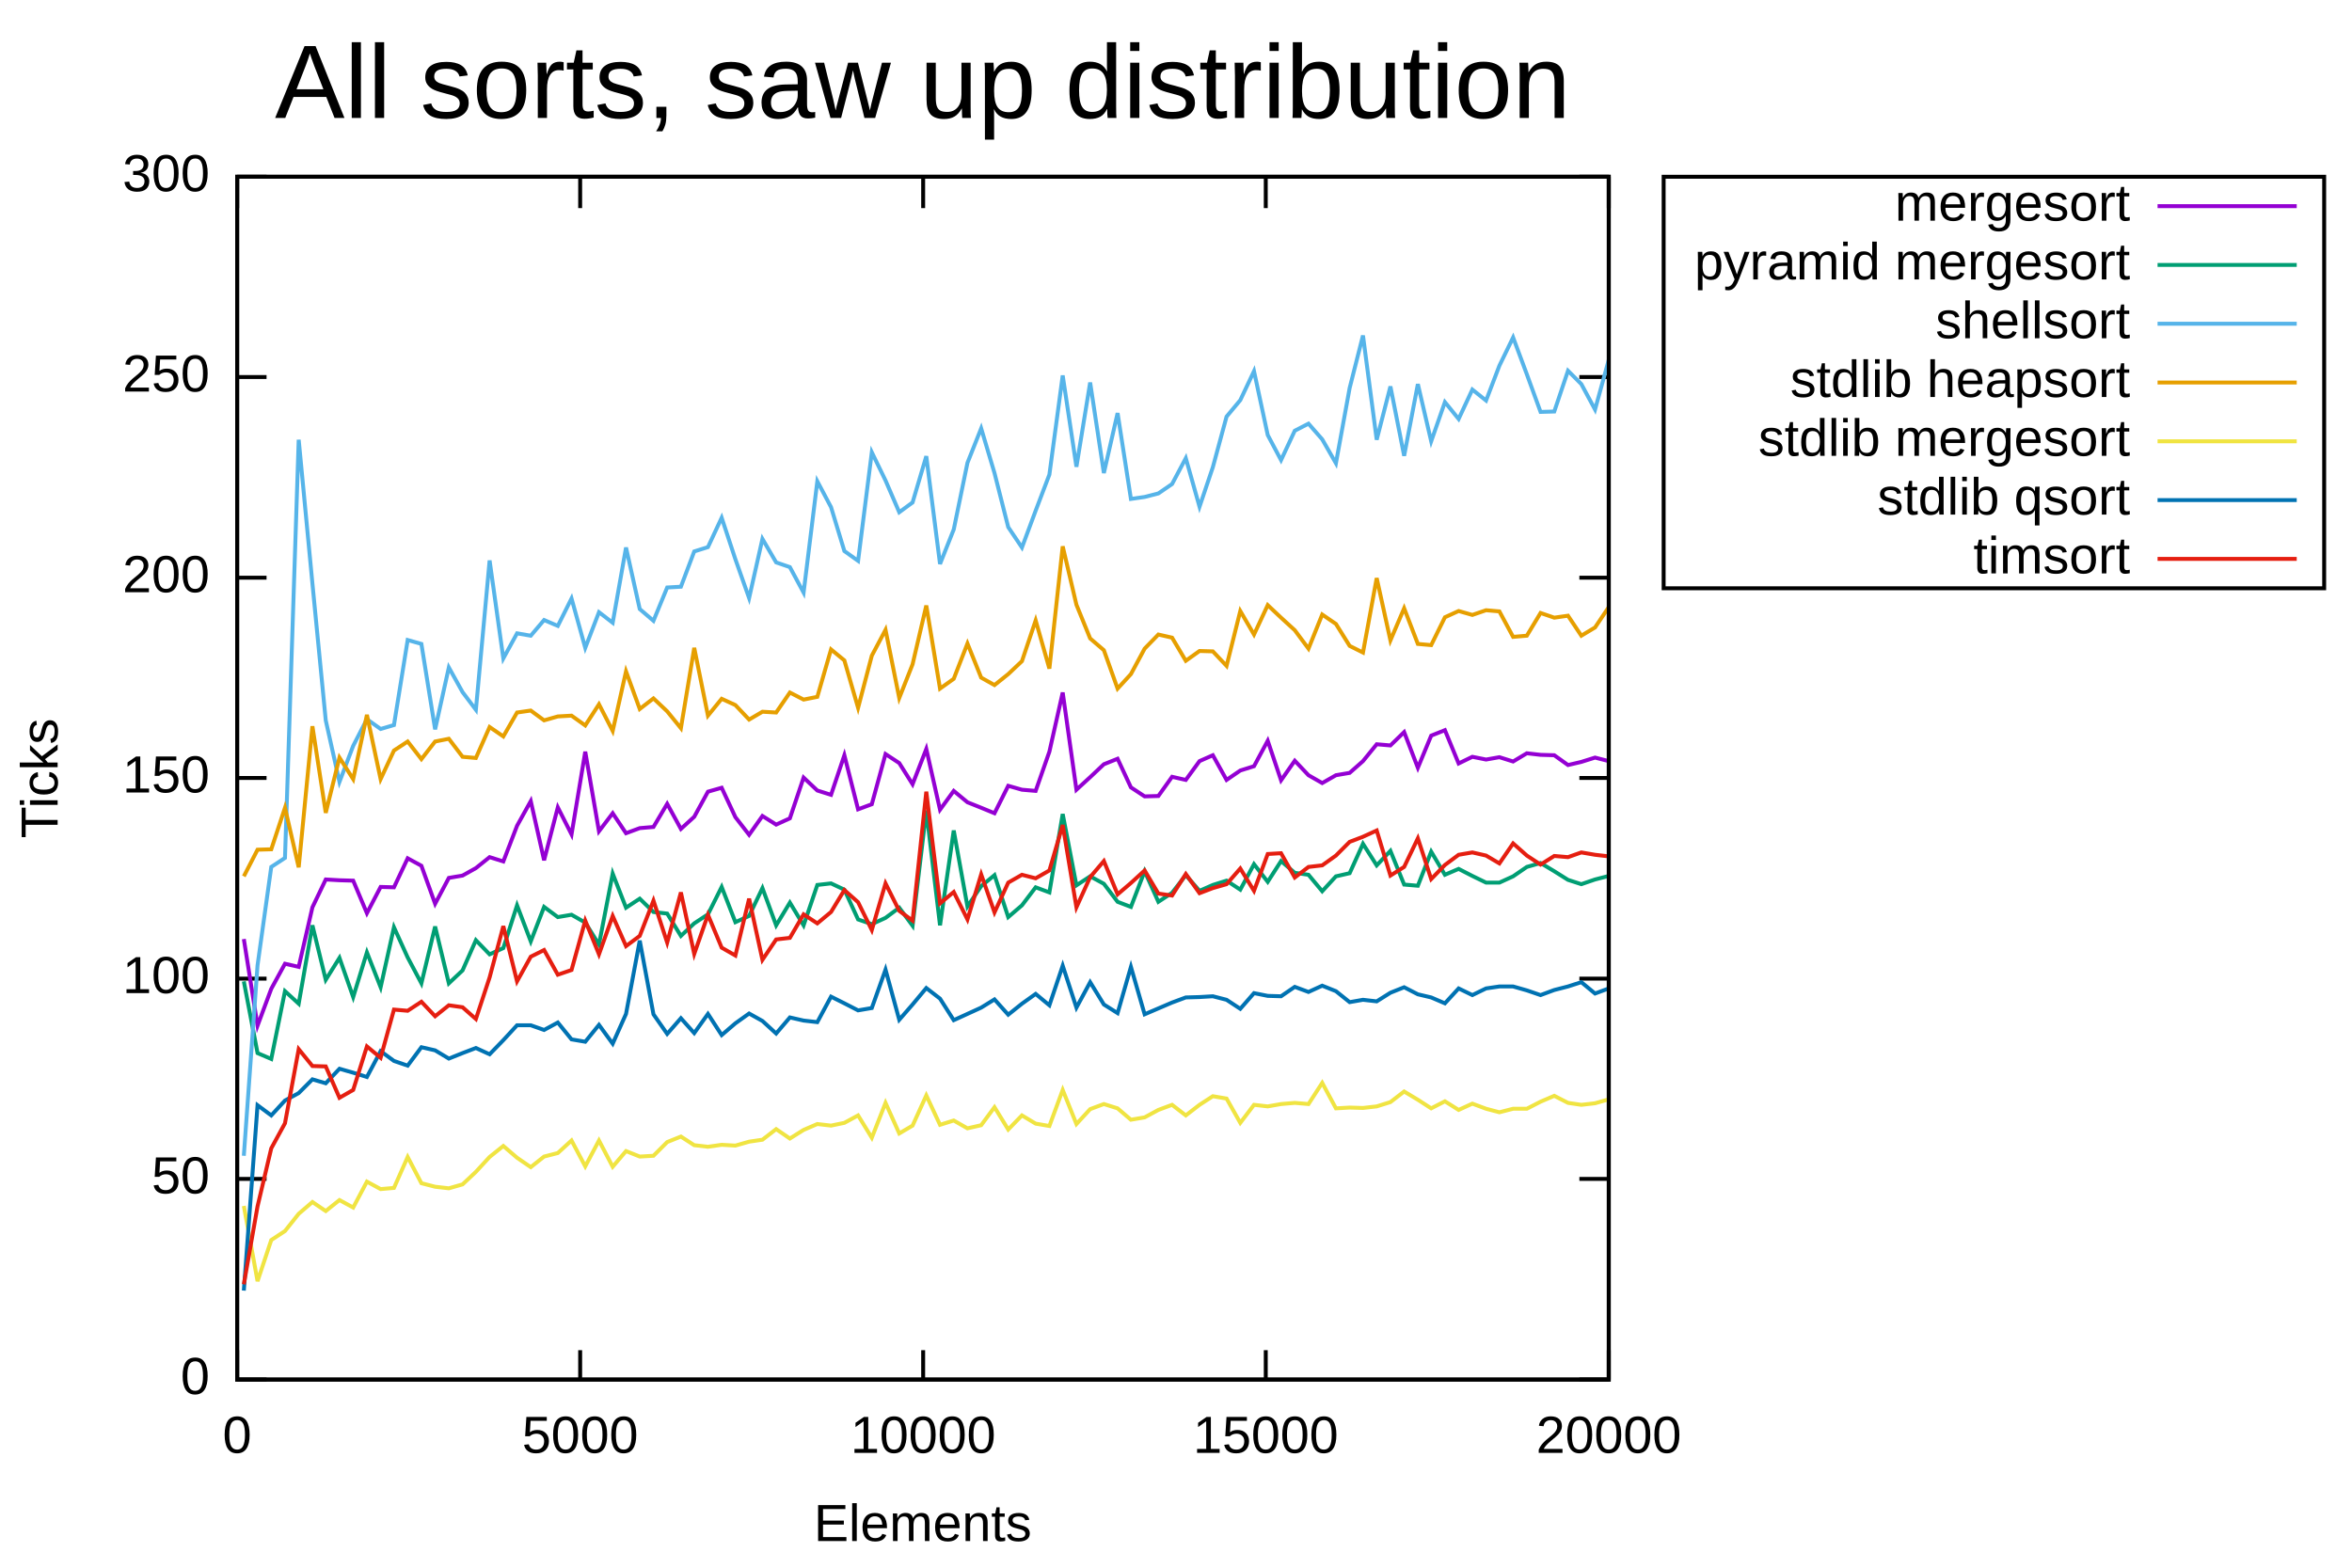
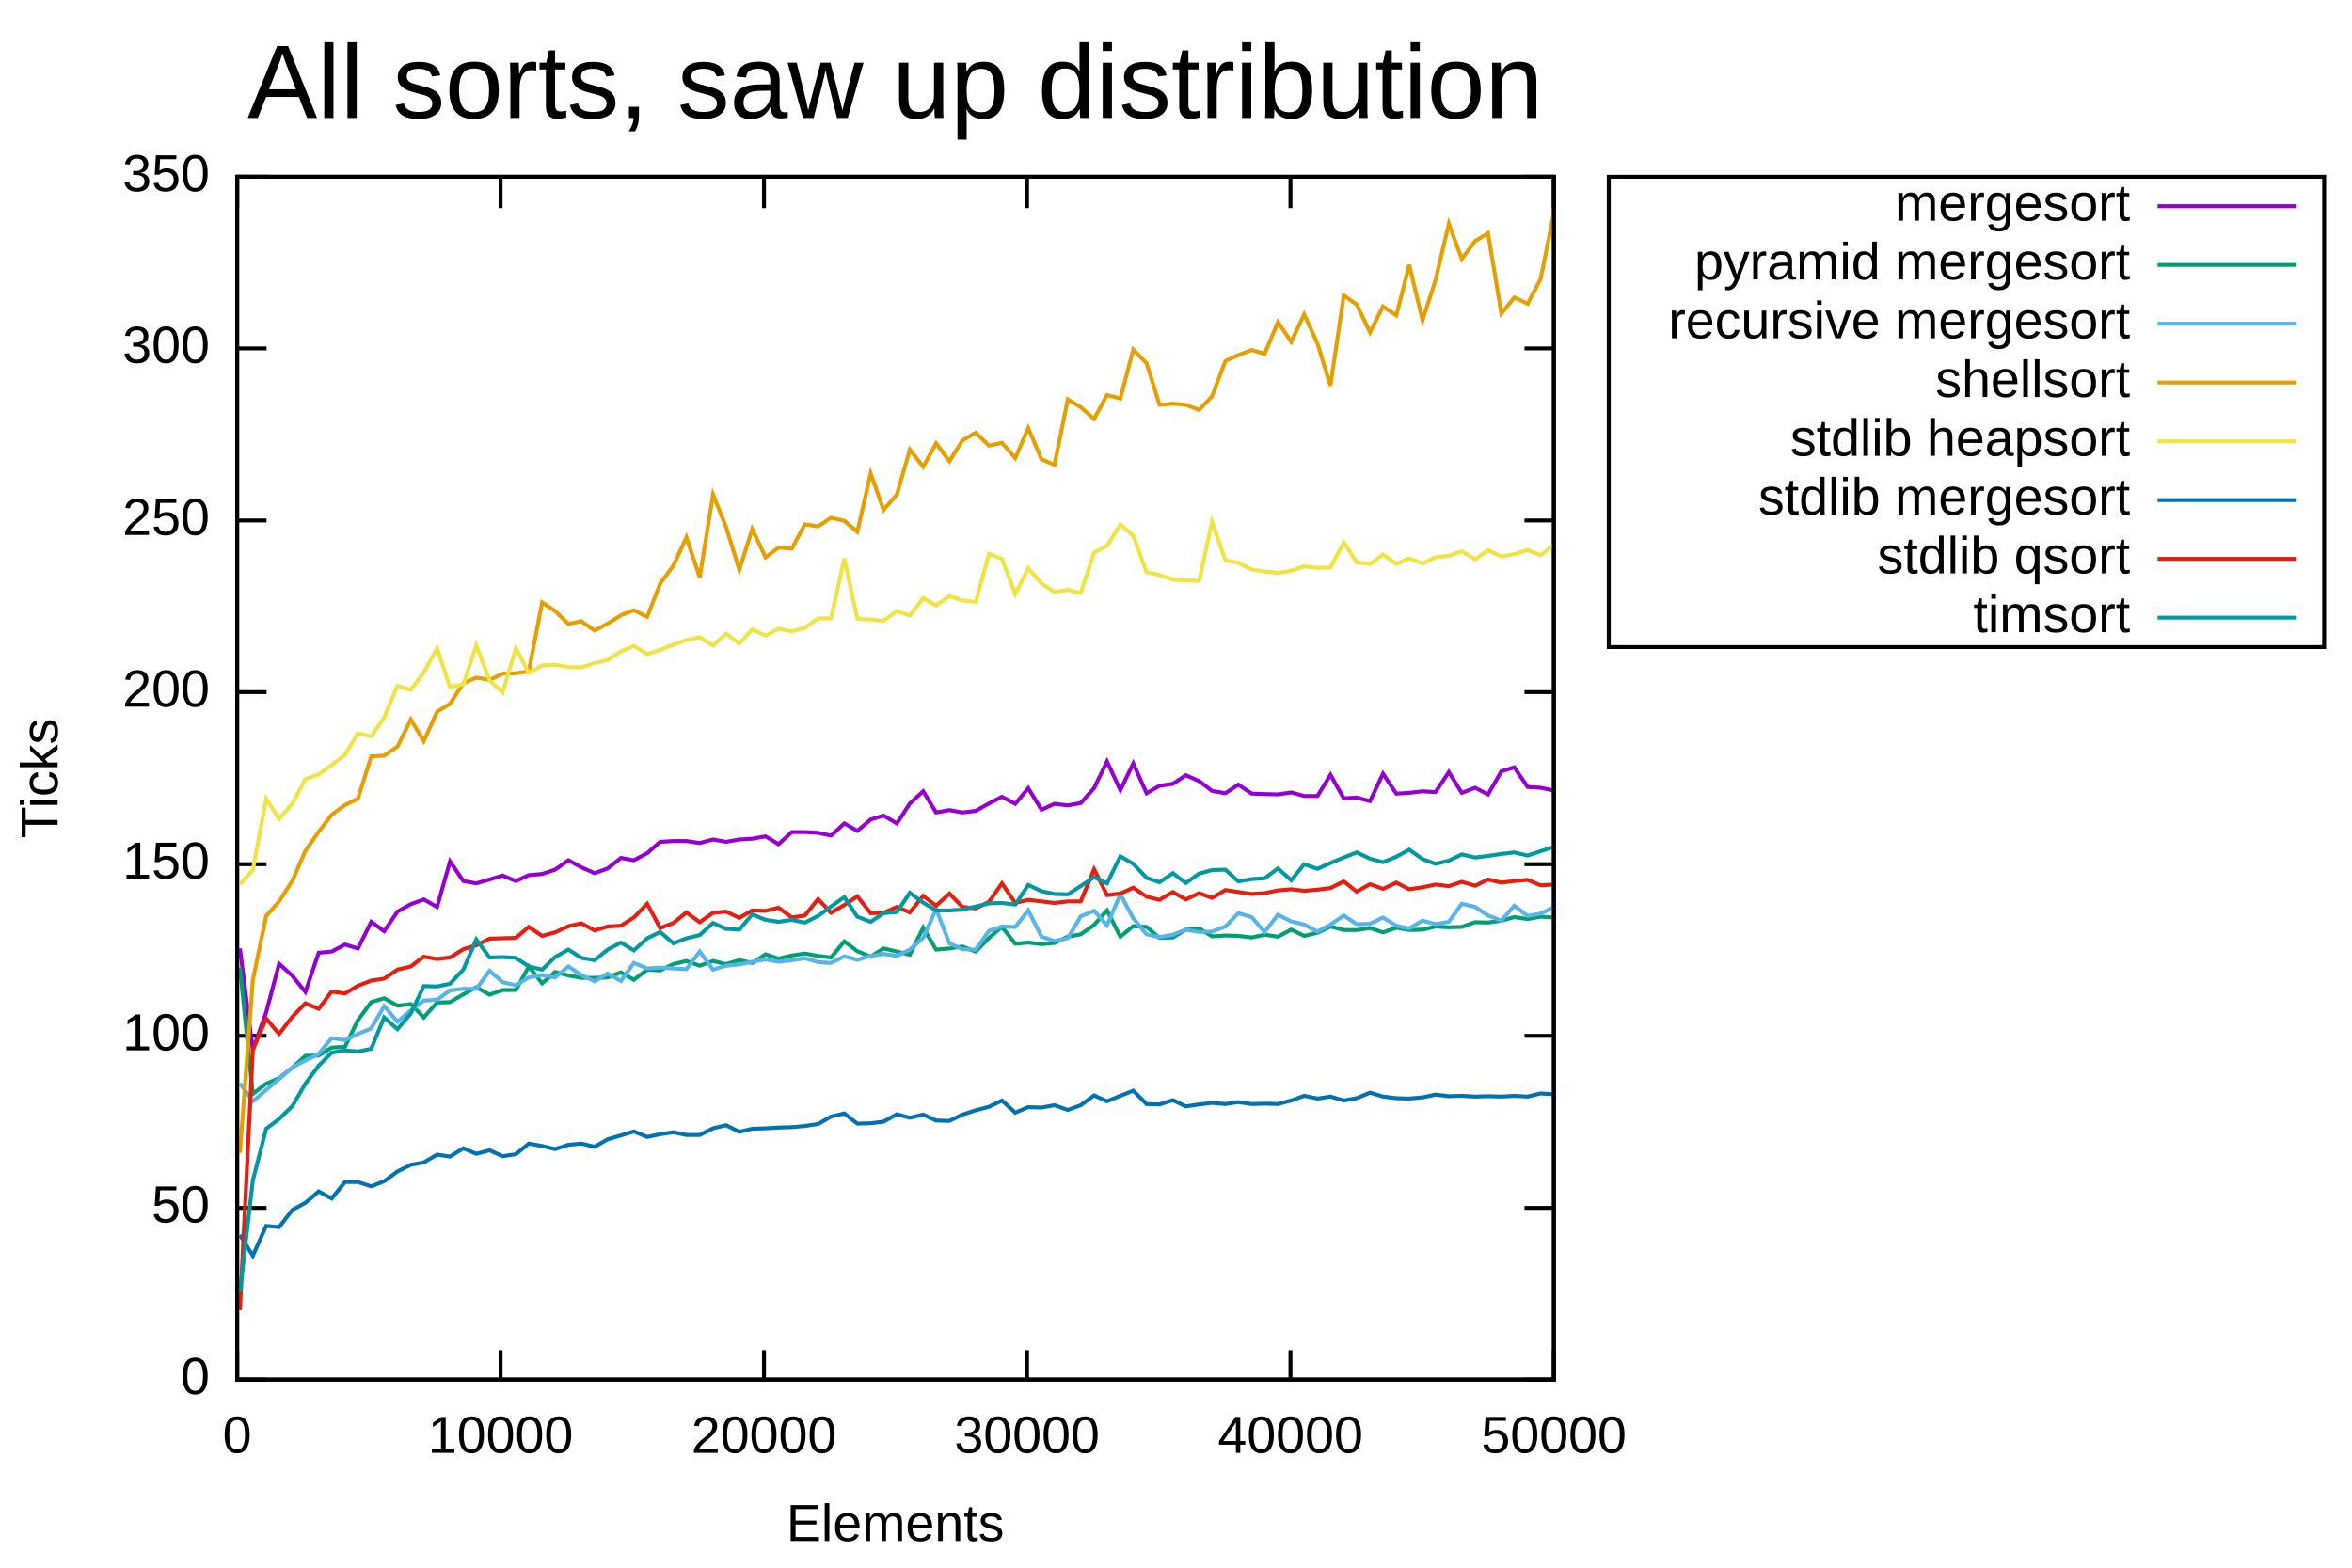
<svg xmlns="http://www.w3.org/2000/svg" xmlns:xlink="http://www.w3.org/1999/xlink" viewBox="0 0 600 400">
  <g id="gnuplot_canvas">
    <rect x="0" y="0" width="600" height="400" fill="none" />
    <defs>
      <circle id="gpDot" r="0.5" stroke-width="0.5" />
      <path id="gpPt0" stroke-width="0.267" stroke="currentColor" d="M-1,0 h2 M0,-1 v2" />
      <path id="gpPt1" stroke-width="0.267" stroke="currentColor" d="M-1,-1 L1,1 M1,-1 L-1,1" />
      <path id="gpPt2" stroke-width="0.267" stroke="currentColor" d="M-1,0 L1,0 M0,-1 L0,1 M-1,-1 L1,1 M-1,1 L1,-1" />
      <rect id="gpPt3" stroke-width="0.267" stroke="currentColor" x="-1" y="-1" width="2" height="2" />
      <rect id="gpPt4" stroke-width="0.267" stroke="currentColor" fill="currentColor" x="-1" y="-1" width="2" height="2" />
      <circle id="gpPt5" stroke-width="0.267" stroke="currentColor" cx="0" cy="0" r="1" />
      <use xlink:href="#gpPt5" id="gpPt6" fill="currentColor" stroke="none" />
      <path id="gpPt7" stroke-width="0.267" stroke="currentColor" d="M0,-1.33 L-1.33,0.67 L1.33,0.67 z" />
      <use xlink:href="#gpPt7" id="gpPt8" fill="currentColor" stroke="none" />
      <use xlink:href="#gpPt7" id="gpPt9" stroke="currentColor" transform="rotate(180)" />
      <use xlink:href="#gpPt9" id="gpPt10" fill="currentColor" stroke="none" />
      <use xlink:href="#gpPt3" id="gpPt11" stroke="currentColor" transform="rotate(45)" />
      <use xlink:href="#gpPt11" id="gpPt12" fill="currentColor" stroke="none" />
    </defs>
    <g style="fill:none; color:white; stroke:currentColor; stroke-width:1.00; stroke-linecap:butt; stroke-linejoin:miter">
</g>
    <g style="fill:none; color:black; stroke:currentColor; stroke-width:1.00; stroke-linecap:butt; stroke-linejoin:miter">
-       <path stroke="black" d="M60.5,352.0 L68.0,352.0 M410.4,352.0 L402.9,352.0  h0.01" />
+       <path stroke="black" d="M60.5,352.0 L68.0,352.0 M396.4,352.0 L388.9,352.0  h0.01" />
      <g transform="translate(53.5,355.7)" style="stroke:none; fill:black; font-family:arial; font-size:10.00pt; text-anchor:end">
        <text>
          <tspan> 0</tspan>
        </text>
      </g>
-       <path stroke="black" d="M60.5,300.8 L68.0,300.8 M410.4,300.8 L402.9,300.8  h0.01" />
-       <g transform="translate(53.5,304.5)" style="stroke:none; fill:black; font-family:arial; font-size:10.00pt; text-anchor:end">
+       <path stroke="black" d="M60.5,308.2 L68.0,308.2 M396.4,308.2 L388.9,308.2  h0.01" />
+       <g transform="translate(53.5,311.9)" style="stroke:none; fill:black; font-family:arial; font-size:10.00pt; text-anchor:end">
        <text>
          <tspan> 50</tspan>
        </text>
      </g>
-       <path stroke="black" d="M60.5,249.7 L68.0,249.7 M410.4,249.7 L402.9,249.7  h0.01" />
-       <g transform="translate(53.5,253.4)" style="stroke:none; fill:black; font-family:arial; font-size:10.00pt; text-anchor:end">
+       <path stroke="black" d="M60.5,264.3 L68.0,264.3 M396.4,264.3 L388.9,264.3  h0.01" />
+       <g transform="translate(53.5,268.0)" style="stroke:none; fill:black; font-family:arial; font-size:10.00pt; text-anchor:end">
        <text>
          <tspan> 100</tspan>
        </text>
      </g>
-       <path stroke="black" d="M60.5,198.5 L68.0,198.5 M410.4,198.5 L402.9,198.5  h0.01" />
-       <g transform="translate(53.5,202.2)" style="stroke:none; fill:black; font-family:arial; font-size:10.00pt; text-anchor:end">
+       <path stroke="black" d="M60.5,220.5 L68.0,220.5 M396.4,220.5 L388.9,220.5  h0.01" />
+       <g transform="translate(53.5,224.2)" style="stroke:none; fill:black; font-family:arial; font-size:10.00pt; text-anchor:end">
        <text>
          <tspan> 150</tspan>
        </text>
      </g>
-       <path stroke="black" d="M60.5,147.4 L68.0,147.4 M410.4,147.4 L402.9,147.4  h0.01" />
-       <g transform="translate(53.5,151.1)" style="stroke:none; fill:black; font-family:arial; font-size:10.00pt; text-anchor:end">
+       <path stroke="black" d="M60.5,176.6 L68.0,176.6 M396.4,176.6 L388.9,176.6  h0.01" />
+       <g transform="translate(53.5,180.3)" style="stroke:none; fill:black; font-family:arial; font-size:10.00pt; text-anchor:end">
        <text>
          <tspan> 200</tspan>
        </text>
      </g>
-       <path stroke="black" d="M60.5,96.2 L68.0,96.2 M410.4,96.2 L402.9,96.2  h0.01" />
-       <g transform="translate(53.5,99.9)" style="stroke:none; fill:black; font-family:arial; font-size:10.00pt; text-anchor:end">
+       <path stroke="black" d="M60.5,132.8 L68.0,132.8 M396.4,132.8 L388.9,132.8  h0.01" />
+       <g transform="translate(53.5,136.5)" style="stroke:none; fill:black; font-family:arial; font-size:10.00pt; text-anchor:end">
        <text>
          <tspan> 250</tspan>
        </text>
      </g>
-       <path stroke="black" d="M60.5,45.1 L68.0,45.1 M410.4,45.1 L402.9,45.1  h0.01" />
+       <path stroke="black" d="M60.5,88.9 L68.0,88.9 M396.4,88.9 L388.9,88.9  h0.01" />
+       <g transform="translate(53.5,92.6)" style="stroke:none; fill:black; font-family:arial; font-size:10.00pt; text-anchor:end">
+         <text>
+           <tspan> 300</tspan>
+         </text>
+       </g>
+       <path stroke="black" d="M60.5,45.1 L68.0,45.1 M396.4,45.1 L388.9,45.1  h0.01" />
      <g transform="translate(53.5,48.8)" style="stroke:none; fill:black; font-family:arial; font-size:10.00pt; text-anchor:end">
        <text>
-           <tspan> 300</tspan>
+           <tspan> 350</tspan>
        </text>
      </g>
      <path stroke="black" d="M60.5,352.0 L60.5,344.5 M60.5,45.1 L60.5,52.6  h0.01" />
      <g transform="translate(60.5,370.7)" style="stroke:none; fill:black; font-family:arial; font-size:10.00pt; text-anchor:middle">
        <text>
          <tspan> 0</tspan>
        </text>
      </g>
-       <path stroke="black" d="M148.0,352.0 L148.0,344.5 M148.0,45.1 L148.0,52.6  h0.01" />
-       <g transform="translate(148.0,370.7)" style="stroke:none; fill:black; font-family:arial; font-size:10.00pt; text-anchor:middle">
-         <text>
-           <tspan> 5000</tspan>
-         </text>
-       </g>
-       <path stroke="black" d="M235.5,352.0 L235.5,344.5 M235.5,45.1 L235.5,52.6  h0.01" />
-       <g transform="translate(235.5,370.7)" style="stroke:none; fill:black; font-family:arial; font-size:10.00pt; text-anchor:middle">
+       <path stroke="black" d="M127.7,352.0 L127.7,344.5 M127.7,45.1 L127.7,52.6  h0.01" />
+       <g transform="translate(127.7,370.7)" style="stroke:none; fill:black; font-family:arial; font-size:10.00pt; text-anchor:middle">
        <text>
          <tspan> 10000</tspan>
        </text>
      </g>
-       <path stroke="black" d="M322.9,352.0 L322.9,344.5 M322.9,45.1 L322.9,52.6  h0.01" />
-       <g transform="translate(322.9,370.7)" style="stroke:none; fill:black; font-family:arial; font-size:10.00pt; text-anchor:middle">
-         <text>
-           <tspan> 15000</tspan>
-         </text>
-       </g>
-       <path stroke="black" d="M410.4,352.0 L410.4,344.5 M410.4,45.1 L410.4,52.6  h0.01" />
-       <g transform="translate(410.4,370.7)" style="stroke:none; fill:black; font-family:arial; font-size:10.00pt; text-anchor:middle">
+       <path stroke="black" d="M194.9,352.0 L194.9,344.5 M194.9,45.1 L194.9,52.6  h0.01" />
+       <g transform="translate(194.9,370.7)" style="stroke:none; fill:black; font-family:arial; font-size:10.00pt; text-anchor:middle">
        <text>
          <tspan> 20000</tspan>
        </text>
      </g>
-       <path stroke="black" d="M60.5,45.1 L60.5,352.0 L410.4,352.0 L410.4,45.1 L60.5,45.1 Z  h0.01" />
+       <path stroke="black" d="M262.0,352.0 L262.0,344.5 M262.0,45.1 L262.0,52.6  h0.01" />
+       <g transform="translate(262.0,370.7)" style="stroke:none; fill:black; font-family:arial; font-size:10.00pt; text-anchor:middle">
+         <text>
+           <tspan> 30000</tspan>
+         </text>
+       </g>
+       <path stroke="black" d="M329.2,352.0 L329.2,344.5 M329.2,45.1 L329.2,52.6  h0.01" />
+       <g transform="translate(329.2,370.7)" style="stroke:none; fill:black; font-family:arial; font-size:10.00pt; text-anchor:middle">
+         <text>
+           <tspan> 40000</tspan>
+         </text>
+       </g>
+       <path stroke="black" d="M396.4,352.0 L396.4,344.5 M396.4,45.1 L396.4,52.6  h0.01" />
+       <g transform="translate(396.4,370.7)" style="stroke:none; fill:black; font-family:arial; font-size:10.00pt; text-anchor:middle">
+         <text>
+           <tspan> 50000</tspan>
+         </text>
+       </g>
+       <path stroke="black" d="M60.5,45.1 L60.5,352.0 L396.4,352.0 L396.4,45.1 L60.5,45.1 Z  h0.01" />
      <g transform="translate(14.7,198.6) rotate(270)" style="stroke:none; fill:black; font-family:arial; font-size:10.00pt; text-anchor:middle">
        <text>
          <tspan>Ticks</tspan>
        </text>
      </g>
-       <g transform="translate(235.4,393.2)" style="stroke:none; fill:black; font-family:arial; font-size:10.00pt; text-anchor:middle">
+       <g transform="translate(228.4,393.2)" style="stroke:none; fill:black; font-family:arial; font-size:10.00pt; text-anchor:middle">
        <text>
          <tspan>Elements</tspan>
        </text>
      </g>
-       <g transform="translate(235.4,30.1)" style="stroke:none; fill:black; font-family:arial; font-size:20.00pt; text-anchor:middle">
+       <g transform="translate(228.4,30.1)" style="stroke:none; fill:black; font-family:arial; font-size:20.00pt; text-anchor:middle">
        <text>
          <tspan>All sorts, saw up distribution</tspan>
        </text>
      </g>
-       <path stroke="black" d="M424.4,150.1 L424.4,45.1 L592.9,45.1 L592.9,150.1 L424.4,150.1 Z  h0.01" />
+       <path stroke="black" d="M410.4,165.1 L410.4,45.1 L592.9,45.1 L592.9,165.1 L410.4,165.1 Z  h0.01" />
    </g>
    <g id="simple_1_plot_1">
      <g style="fill:none; color:red; stroke:currentColor; stroke-width:1.00; stroke-linecap:butt; stroke-linejoin:miter">
        <g transform="translate(543.4,56.3)" style="stroke:none; fill:black; font-family:arial; font-size:10.00pt; text-anchor:end">
          <text>
            <tspan>mergesort</tspan>
          </text>
        </g>
-         <path stroke="rgb(148,   0, 211)" d="M550.4,52.6 L585.9,52.6 M62.2,239.6 L65.7,261.7 L69.2,252.3 L72.7,245.9 L76.2,246.7 L79.7,231.5    L83.1,224.4 L86.6,224.6 L90.1,224.7 L93.6,233.0 L97.1,226.3 L100.5,226.4 L104.0,219.0 L107.5,220.9    L111.0,230.6 L114.5,224.0 L118.0,223.4 L121.4,221.5 L124.9,218.7 L128.4,219.8 L131.9,210.7 L135.4,204.4    L138.8,219.5 L142.3,206.0 L145.8,212.9 L149.3,191.8 L152.8,212.1 L156.3,207.5 L159.7,212.6 L163.2,211.3    L166.7,211.0 L170.2,205.1 L173.7,211.5 L177.1,208.4 L180.6,202.0 L184.1,201.0 L187.6,208.5 L191.1,213.0    L194.5,208.2 L198.0,210.4 L201.5,208.8 L205.0,198.4 L208.5,201.7 L212.0,202.8 L215.4,192.7 L218.9,206.5    L222.4,205.2 L225.9,192.4 L229.4,194.7 L232.8,200.1 L236.3,191.1 L239.8,206.6 L243.3,201.8 L246.8,204.7    L250.3,206.1 L253.7,207.5 L257.2,200.5 L260.7,201.5 L264.2,201.8 L267.7,191.8 L271.1,176.7 L274.6,201.5    L278.1,198.3 L281.6,195.0 L285.1,193.6 L288.5,200.9 L292.0,203.2 L295.5,203.1 L299.0,198.2 L302.5,199.0    L306.0,194.2 L309.4,192.7 L312.9,199.0 L316.4,196.6 L319.9,195.5 L323.4,189.0 L326.8,199.1 L330.3,194.1    L333.8,197.8 L337.3,199.8 L340.8,197.8 L344.3,197.2 L347.7,194.2 L351.2,189.9 L354.7,190.2 L358.2,186.8    L361.7,195.9 L365.1,187.7 L368.6,186.3 L372.1,194.8 L375.6,193.1 L379.1,193.8 L382.5,193.2 L386.0,194.3    L389.5,192.2 L393.0,192.6 L396.5,192.7 L400.0,195.2 L403.4,194.4 L406.9,193.3 L410.4,194.2  h0.01" />
+         <path stroke="rgb(148,   0, 211)" d="M550.4,52.6 L585.9,52.6 M61.2,242.0 L64.5,267.9 L67.9,258.3 L71.2,245.9 L74.6,249.0 L77.9,253.1    L81.3,243.1 L84.6,242.8 L88.0,241.0 L91.3,242.0 L94.7,235.2 L98.0,237.6 L101.4,232.6 L104.8,230.7    L108.1,229.5 L111.5,231.4 L114.8,219.8 L118.2,224.8 L121.5,225.4 L124.9,224.4 L128.2,223.4 L131.6,224.8    L134.9,223.3 L138.3,223.0 L141.6,221.9 L145.0,219.5 L148.3,221.3 L151.7,222.8 L155.0,221.6 L158.4,218.9    L161.7,219.5 L165.1,217.7 L168.4,214.8 L171.8,214.6 L175.1,214.6 L178.5,215.1 L181.9,214.2 L185.2,214.8    L188.6,214.2 L191.9,214.0 L195.3,213.4 L198.6,215.4 L202.0,212.3 L205.3,212.3 L208.7,212.5 L212.0,213.2    L215.4,210.1 L218.7,212.0 L222.1,209.1 L225.4,208.1 L228.8,210.1 L232.1,205.0 L235.5,201.9 L238.8,207.3    L242.2,206.7 L245.5,207.3 L248.9,206.9 L252.3,205.0 L255.6,203.3 L259.0,205.1 L262.3,201.1 L265.7,206.6    L269.0,205.1 L272.4,205.5 L275.7,204.9 L279.1,201.1 L282.4,194.3 L285.8,201.6 L289.1,194.8 L292.5,202.4    L295.8,200.5 L299.2,200.0 L302.5,197.8 L305.9,199.3 L309.2,201.8 L312.6,202.4 L315.9,200.2 L319.3,202.5    L322.6,202.6 L326.0,202.7 L329.4,202.2 L332.7,203.1 L336.1,203.1 L339.4,197.7 L342.8,203.7 L346.1,203.5    L349.5,204.4 L352.8,197.4 L356.2,202.5 L359.5,202.3 L362.9,201.9 L366.2,202.1 L369.6,197.0 L372.9,202.3    L376.3,201.0 L379.6,202.7 L383.0,196.8 L386.3,195.8 L389.7,200.8 L393.0,201.0 L396.4,201.7  h0.01" />
      </g>
    </g>
    <g id="simple_1_plot_2">
      <g style="fill:none; color:green; stroke:currentColor; stroke-width:1.00; stroke-linecap:butt; stroke-linejoin:miter">
        <g transform="translate(543.4,71.3)" style="stroke:none; fill:black; font-family:arial; font-size:10.00pt; text-anchor:end">
          <text>
            <tspan>pyramid mergesort</tspan>
          </text>
        </g>
-         <path stroke="rgb(  0, 158, 115)" d="M550.4,67.6 L585.9,67.6 M62.2,250.4 L65.7,268.7 L69.2,270.2 L72.7,252.9 L76.2,256.1 L79.7,236.1    L83.1,250.0 L86.6,244.4 L90.1,254.4 L93.6,243.0 L97.1,251.9 L100.5,236.6 L104.0,244.3 L107.5,250.9    L111.0,236.4 L114.5,250.9 L118.0,247.6 L121.4,239.9 L124.9,243.5 L128.4,241.9 L131.9,231.0 L135.4,240.2    L138.8,231.4 L142.3,234.0 L145.8,233.4 L149.3,235.4 L152.8,241.0 L156.3,222.9 L159.7,231.6 L163.2,229.3    L166.7,232.7 L170.2,233.1 L173.7,238.8 L177.1,235.6 L180.6,233.3 L184.1,226.3 L187.6,235.3 L191.1,233.7    L194.5,226.6 L198.0,236.1 L201.5,230.3 L205.0,236.1 L208.5,225.8 L212.0,225.4 L215.4,227.0 L218.9,234.6    L222.4,235.8 L225.9,234.2 L229.4,231.6 L232.8,236.2 L236.3,206.8 L239.8,236.1 L243.3,211.9 L246.8,231.3    L250.3,226.1 L253.7,223.3 L257.2,234.0 L260.7,231.0 L264.2,226.4 L267.7,227.7 L271.1,207.7 L274.6,225.9    L278.1,223.6 L281.6,225.5 L285.1,230.1 L288.5,231.4 L292.0,222.3 L295.5,230.1 L299.0,227.8 L302.5,223.3    L306.0,227.3 L309.4,225.8 L312.9,224.7 L316.4,227.0 L319.9,220.5 L323.4,225.0 L326.8,219.7 L330.3,222.7    L333.8,223.2 L337.3,227.4 L340.8,223.6 L344.3,222.8 L347.7,215.3 L351.2,220.8 L354.7,217.1 L358.2,225.7    L361.7,226.0 L365.1,217.3 L368.6,223.2 L372.1,221.7 L375.6,223.5 L379.1,225.2 L382.5,225.2 L386.0,223.6    L389.5,221.2 L393.0,220.2 L396.5,222.3 L400.0,224.5 L403.4,225.6 L406.9,224.4 L410.4,223.5  h0.01" />
+         <path stroke="rgb(  0, 158, 115)" d="M550.4,67.6 L585.9,67.6 M61.2,246.9 L64.5,279.1 L67.9,276.5 L71.2,275.1 L74.6,272.4 L77.9,269.4    L81.3,269.3 L84.6,267.3 L88.0,267.1 L91.3,260.3 L94.7,255.7 L98.0,254.7 L101.4,256.6 L104.8,256.2    L108.1,259.6 L111.5,255.8 L114.8,255.7 L118.2,253.7 L121.5,251.9 L124.9,253.8 L128.2,252.6 L131.6,252.6    L134.9,246.6 L138.3,250.9 L141.6,248.0 L145.0,248.9 L148.3,249.5 L151.7,249.5 L155.0,249.4 L158.4,248.1    L161.7,250.0 L165.1,247.4 L168.4,247.6 L171.8,246.0 L175.1,245.2 L178.5,246.4 L181.9,245.2 L185.2,246.0    L188.6,245.0 L191.9,245.7 L195.3,243.5 L198.6,244.6 L202.0,243.8 L205.3,243.3 L208.7,243.9 L212.0,244.3    L215.4,240.2 L218.7,242.7 L222.1,244.1 L225.4,242.0 L228.8,242.8 L232.1,243.6 L235.5,236.7 L238.8,242.3    L242.2,242.0 L245.5,241.5 L248.9,242.8 L252.3,239.3 L255.6,236.5 L259.0,240.8 L262.3,240.5 L265.7,240.9    L269.0,240.6 L272.4,239.0 L275.7,238.4 L279.1,236.0 L282.4,232.3 L285.8,239.0 L289.1,236.3 L292.5,236.5    L295.8,239.3 L299.2,239.2 L302.5,237.2 L305.9,236.9 L309.2,238.9 L312.6,238.7 L315.9,238.8 L319.3,239.2    L322.6,238.5 L326.0,239.0 L329.4,237.2 L332.7,238.8 L336.1,238.0 L339.4,236.4 L342.8,237.3 L346.1,237.3    L349.5,236.8 L352.8,237.9 L356.2,236.7 L359.5,237.3 L362.9,237.2 L366.2,236.4 L369.6,236.6 L372.9,236.5    L376.3,235.3 L379.6,235.4 L383.0,234.9 L386.3,234.0 L389.7,234.5 L393.0,233.9 L396.4,234.1  h0.01" />
      </g>
    </g>
    <g id="simple_1_plot_3">
      <g style="fill:none; color:blue; stroke:currentColor; stroke-width:1.00; stroke-linecap:butt; stroke-linejoin:miter">
        <g transform="translate(543.4,86.3)" style="stroke:none; fill:black; font-family:arial; font-size:10.00pt; text-anchor:end">
          <text>
-             <tspan>shellsort</tspan>
-           </text>
-         </g>
-         <path stroke="rgb( 86, 180, 233)" d="M550.4,82.6 L585.9,82.6 M62.2,294.9 L65.7,246.3 L69.2,221.2 L72.7,218.9 L76.2,112.2 L79.7,148.9    L83.1,183.8 L86.6,199.5 L90.1,190.3 L93.6,183.5 L97.1,186.0 L100.5,185.0 L104.0,163.3 L107.5,164.3    L111.0,186.1 L114.5,170.3 L118.0,176.6 L121.4,181.1 L124.9,143.0 L128.4,168.0 L131.9,161.6 L135.4,162.2    L138.8,158.2 L142.3,159.7 L145.8,152.7 L149.3,165.3 L152.8,156.2 L156.3,158.9 L159.7,139.7 L163.2,155.4    L166.7,158.4 L170.2,149.9 L173.7,149.7 L177.1,140.7 L180.6,139.6 L184.1,132.1 L187.6,142.7 L191.1,152.6    L194.5,137.5 L198.0,143.5 L201.5,144.7 L205.0,151.2 L208.5,122.8 L212.0,129.4 L215.4,140.6 L218.9,143.1    L222.4,115.4 L225.9,122.6 L229.4,130.7 L232.8,128.2 L236.3,116.4 L239.8,143.9 L243.3,135.1 L246.8,118.1    L250.3,109.3 L253.7,120.7 L257.2,134.5 L260.7,139.7 L264.2,130.3 L267.7,121.1 L271.1,95.8 L274.6,119.1    L278.1,97.6 L281.6,120.7 L285.1,105.4 L288.5,127.3 L292.0,126.8 L295.5,125.9 L299.0,123.5 L302.5,116.9    L306.0,129.3 L309.4,119.2 L312.9,106.3 L316.4,102.1 L319.9,94.7 L323.4,111.0 L326.8,117.4 L330.3,109.9    L333.8,108.1 L337.3,112.1 L340.8,118.2 L344.3,99.0 L347.7,85.6 L351.2,112.2 L354.7,98.6 L358.2,116.3    L361.7,98.0 L365.1,112.6 L368.6,102.6 L372.1,106.9 L375.6,99.4 L379.1,102.2 L382.5,93.3 L386.0,86.1    L389.5,95.5 L393.0,105.1 L396.5,105.0 L400.0,94.6 L403.4,98.0 L406.9,104.5 L410.4,91.8  h0.01" />
+             <tspan>recursive mergesort</tspan>
+           </text>
+         </g>
+         <path stroke="rgb( 86, 180, 233)" d="M550.4,82.6 L585.9,82.6 M61.2,276.4 L64.5,281.0 L67.9,278.1 L71.2,275.3 L74.6,272.3 L77.9,270.6    L81.3,268.9 L84.6,264.9 L88.0,265.4 L91.3,263.8 L94.7,262.4 L98.0,256.7 L101.4,260.7 L104.8,257.8    L108.1,255.3 L111.5,255.1 L114.8,252.7 L118.2,252.3 L121.5,252.3 L124.9,247.7 L128.2,250.6 L131.6,251.4    L134.9,249.4 L138.3,248.8 L141.6,249.4 L145.0,246.6 L148.3,248.8 L151.7,250.4 L155.0,248.4 L158.4,250.3    L161.7,245.7 L165.1,247.1 L168.4,246.9 L171.8,247.1 L175.1,247.3 L178.5,242.8 L181.9,247.4 L185.2,246.4    L188.6,246.1 L191.9,245.4 L195.3,244.8 L198.6,245.4 L202.0,245.0 L205.3,244.5 L208.7,245.5 L212.0,245.7    L215.4,244.0 L218.7,244.9 L222.1,243.9 L225.4,243.4 L228.8,243.9 L232.1,242.3 L235.5,239.3 L238.8,232.0    L242.2,240.7 L245.5,242.2 L248.9,242.3 L252.3,237.5 L255.6,236.4 L259.0,236.5 L262.3,232.3 L265.7,239.0    L269.0,240.1 L272.4,239.4 L275.7,233.8 L279.1,232.4 L282.4,236.1 L285.8,228.2 L289.1,234.3 L292.5,238.4    L295.8,239.1 L299.2,238.5 L302.5,237.2 L305.9,237.8 L309.2,237.7 L312.6,236.4 L315.9,233.0 L319.3,234.0    L322.6,237.8 L326.0,233.4 L329.4,235.1 L332.7,235.9 L336.1,237.7 L339.4,235.9 L342.8,233.6 L346.1,235.8    L349.5,235.7 L352.8,234.1 L356.2,236.2 L359.5,236.9 L362.9,234.9 L366.2,235.8 L369.6,235.2 L372.9,230.6    L376.3,231.4 L379.6,233.6 L383.0,234.9 L386.3,231.1 L389.7,233.7 L393.0,233.1 L396.4,231.5  h0.01" />
      </g>
    </g>
    <g id="simple_1_plot_4">
      <g style="fill:none; color:cyan; stroke:currentColor; stroke-width:1.00; stroke-linecap:butt; stroke-linejoin:miter">
        <g transform="translate(543.4,101.3)" style="stroke:none; fill:black; font-family:arial; font-size:10.00pt; text-anchor:end">
          <text>
-             <tspan>stdlib heapsort</tspan>
-           </text>
-         </g>
-         <path stroke="rgb(230, 159,   0)" d="M550.4,97.6 L585.9,97.6 M62.2,223.6 L65.7,216.8 L69.2,216.7 L72.7,206.1 L76.2,221.3 L79.7,185.3    L83.1,207.4 L86.6,193.3 L90.1,198.8 L93.6,182.4 L97.1,198.8 L100.5,191.5 L104.0,189.2 L107.5,193.7    L111.0,189.2 L114.5,188.5 L118.0,193.1 L121.4,193.4 L124.9,185.5 L128.4,187.9 L131.9,181.8 L135.4,181.3    L138.8,183.8 L142.3,182.8 L145.8,182.6 L149.3,185.1 L152.8,179.7 L156.3,186.5 L159.7,171.3 L163.2,180.9    L166.7,178.2 L170.2,181.5 L173.7,185.8 L177.1,165.3 L180.6,182.6 L184.1,178.3 L187.6,179.9 L191.1,183.6    L194.5,181.6 L198.0,181.8 L201.5,176.7 L205.0,178.5 L208.5,177.8 L212.0,165.7 L215.4,168.5 L218.9,180.6    L222.4,167.3 L225.9,160.7 L229.4,178.1 L232.8,169.5 L236.3,154.5 L239.8,175.7 L243.3,173.2 L246.8,164.2    L250.3,172.9 L253.7,174.8 L257.2,172.0 L260.7,168.7 L264.2,158.3 L267.7,170.6 L271.1,139.4 L274.6,154.3    L278.1,162.9 L281.6,165.9 L285.1,175.7 L288.5,172.0 L292.0,165.5 L295.5,161.9 L299.0,162.7 L302.5,168.6    L306.0,166.1 L309.4,166.2 L312.9,169.9 L316.4,155.9 L319.9,161.9 L323.4,154.4 L326.8,157.6 L330.3,160.8    L333.8,165.5 L337.3,156.8 L340.8,159.2 L344.3,164.8 L347.7,166.5 L351.2,147.5 L354.7,163.4 L358.2,155.2    L361.7,164.3 L365.1,164.6 L368.6,157.5 L372.1,155.9 L375.6,156.9 L379.1,155.7 L382.5,156.0 L386.0,162.5    L389.5,162.2 L393.0,156.4 L396.5,157.6 L400.0,157.1 L403.4,162.2 L406.9,160.1 L410.4,154.9  h0.01" />
+             <tspan>shellsort</tspan>
+           </text>
+         </g>
+         <path stroke="rgb(230, 159,   0)" d="M550.4,97.6 L585.9,97.6 M61.2,294.2 L64.5,250.1 L67.9,233.7 L71.2,230.0 L74.6,224.7 L77.9,217.1    L81.3,212.2 L84.6,207.9 L88.0,205.4 L91.3,203.8 L94.7,193.0 L98.0,192.8 L101.4,190.5 L104.8,183.6    L108.1,189.1 L111.5,181.6 L114.8,179.6 L118.2,174.3 L121.5,172.9 L124.9,173.5 L128.2,171.9 L131.6,171.8    L134.9,171.3 L138.3,153.7 L141.6,155.9 L145.0,159.2 L148.3,158.5 L151.7,160.9 L155.0,159.1 L158.4,157.0    L161.7,155.7 L165.1,157.4 L168.4,148.9 L171.8,144.3 L175.1,137.1 L178.5,147.3 L181.9,126.2 L185.2,134.4    L188.6,145.4 L191.9,135.0 L195.3,142.2 L198.6,139.7 L202.0,140.0 L205.3,133.8 L208.7,134.3 L212.0,132.1    L215.4,132.9 L218.7,135.7 L222.1,120.8 L225.4,130.1 L228.8,126.2 L232.1,114.7 L235.5,119.1 L238.8,113.1    L242.2,117.7 L245.5,112.4 L248.9,110.4 L252.3,113.7 L255.6,113.0 L259.0,116.9 L262.3,109.2 L265.7,117.2    L269.0,118.6 L272.4,101.9 L275.7,103.9 L279.1,106.9 L282.4,100.8 L285.8,101.7 L289.1,89.2 L292.5,92.7    L295.8,103.3 L299.2,103.0 L302.5,103.3 L305.9,104.6 L309.2,101.1 L312.6,92.1 L315.9,90.6 L319.3,89.3    L322.6,90.3 L326.0,82.2 L329.4,87.2 L332.7,80.2 L336.1,87.7 L339.4,98.4 L342.8,75.4 L346.1,77.7    L349.5,84.8 L352.8,78.2 L356.2,80.5 L359.5,67.6 L362.9,81.7 L366.2,71.5 L369.6,57.1 L372.9,66.1    L376.3,61.5 L379.6,59.5 L383.0,80.0 L386.3,75.9 L389.7,77.5 L393.0,71.2 L396.4,54.4  h0.01" />
      </g>
    </g>
    <g id="simple_1_plot_5">
      <g style="fill:none; color:#157545; stroke:currentColor; stroke-width:1.00; stroke-linecap:butt; stroke-linejoin:miter">
        <g transform="translate(543.4,116.3)" style="stroke:none; fill:black; font-family:arial; font-size:10.00pt; text-anchor:end">
          <text>
-             <tspan>stdlib mergesort</tspan>
-           </text>
-         </g>
-         <path stroke="rgb(240, 228,  66)" d="M550.4,112.6 L585.9,112.6 M62.2,307.7 L65.7,326.9 L69.2,316.4 L72.7,314.1 L76.2,309.7 L79.7,306.7    L83.1,309.0 L86.6,306.2 L90.1,308.1 L93.6,301.5 L97.1,303.4 L100.5,303.1 L104.0,295.2 L107.5,301.9    L111.0,302.8 L114.5,303.2 L118.0,302.2 L121.4,299.0 L124.9,295.2 L128.4,292.4 L131.9,295.4 L135.4,297.8    L138.8,295.1 L142.3,294.2 L145.8,291.0 L149.3,297.6 L152.8,291.0 L156.3,297.7 L159.7,293.7 L163.2,295.1    L166.7,294.9 L170.2,291.4 L173.7,290.0 L177.1,292.2 L180.6,292.6 L184.1,292.1 L187.6,292.3 L191.1,291.3    L194.5,290.8 L198.0,288.1 L201.5,290.5 L205.0,288.3 L208.5,286.8 L212.0,287.2 L215.4,286.5 L218.9,284.6    L222.4,290.3 L225.9,281.4 L229.4,289.2 L232.8,287.2 L236.3,279.5 L239.8,287.0 L243.3,285.9 L246.8,287.9    L250.3,287.1 L253.7,282.5 L257.2,288.2 L260.7,284.6 L264.2,286.7 L267.7,287.3 L271.1,278.1 L274.6,286.8    L278.1,283.0 L281.6,281.7 L285.1,282.8 L288.5,285.7 L292.0,285.1 L295.5,283.2 L299.0,281.9 L302.5,284.6    L306.0,281.9 L309.4,279.7 L312.9,280.3 L316.4,286.5 L319.9,281.9 L323.4,282.3 L326.8,281.7 L330.3,281.4    L333.8,281.7 L337.3,276.3 L340.8,282.8 L344.3,282.6 L347.7,282.7 L351.2,282.3 L354.7,281.2 L358.2,278.5    L361.7,280.6 L365.1,282.8 L368.6,281.0 L372.1,283.2 L375.6,281.6 L379.1,282.9 L382.5,283.8 L386.0,282.9    L389.5,282.9 L393.0,281.1 L396.5,279.6 L400.0,281.4 L403.4,281.9 L406.9,281.5 L410.4,280.5  h0.01" />
+             <tspan>stdlib heapsort</tspan>
+           </text>
+         </g>
+         <path stroke="rgb(240, 228,  66)" d="M550.4,112.6 L585.9,112.6 M61.2,225.6 L64.5,222.0 L67.9,203.8 L71.2,208.9 L74.6,205.0 L77.9,198.8    L81.3,197.6 L84.6,195.2 L88.0,192.6 L91.3,187.1 L94.7,187.9 L98.0,183.1 L101.4,175.0 L104.8,176.0    L108.1,171.6 L111.5,165.4 L114.8,175.3 L118.2,174.6 L121.5,164.7 L124.9,173.6 L128.2,176.7 L131.6,165.4    L134.9,171.7 L138.3,169.8 L141.6,169.6 L145.0,170.2 L148.3,170.3 L151.7,169.2 L155.0,168.4 L158.4,166.2    L161.7,164.8 L165.1,166.9 L168.4,165.8 L171.8,164.5 L175.1,163.3 L178.5,162.6 L181.9,164.7 L185.2,161.7    L188.6,164.2 L191.9,160.6 L195.3,162.2 L198.6,160.4 L202.0,161.1 L205.3,160.2 L208.7,157.8 L212.0,157.8    L215.4,142.5 L218.7,157.9 L222.1,158.1 L225.4,158.4 L228.8,155.9 L232.1,157.1 L235.5,152.6 L238.8,154.5    L242.2,152.1 L245.5,153.2 L248.9,153.6 L252.3,141.3 L255.6,142.6 L259.0,151.6 L262.3,145.0 L265.7,148.9    L269.0,151.1 L272.4,150.5 L275.7,151.3 L279.1,141.0 L282.4,139.3 L285.8,133.8 L289.1,136.7 L292.5,146.0    L295.8,146.7 L299.2,147.9 L302.5,148.1 L305.9,148.2 L309.2,133.1 L312.6,143.0 L315.9,143.6 L319.3,145.3    L322.6,145.8 L326.0,146.2 L329.4,145.6 L332.7,144.5 L336.1,144.9 L339.4,144.8 L342.8,138.4 L346.1,143.5    L349.5,143.9 L352.8,141.5 L356.2,143.9 L359.5,142.5 L362.9,143.8 L366.2,142.2 L369.6,141.8 L372.9,140.7    L376.3,142.7 L379.6,140.4 L383.0,142.0 L386.3,141.4 L389.7,140.3 L393.0,141.7 L396.4,139.0  h0.01" />
      </g>
    </g>
    <g id="simple_1_plot_6">
      <g style="fill:none; color:#000094; stroke:currentColor; stroke-width:1.00; stroke-linecap:butt; stroke-linejoin:miter">
        <g transform="translate(543.4,131.3)" style="stroke:none; fill:black; font-family:arial; font-size:10.00pt; text-anchor:end">
          <text>
-             <tspan>stdlib qsort</tspan>
-           </text>
-         </g>
-         <path stroke="rgb(  0, 114, 178)" d="M550.4,127.6 L585.9,127.6 M62.2,329.3 L65.7,282.0 L69.2,284.6 L72.7,280.8 L76.2,278.9 L79.7,275.4    L83.1,276.4 L86.6,272.7 L90.1,273.7 L93.6,274.8 L97.1,268.2 L100.5,270.7 L104.0,271.9 L107.5,267.2    L111.0,268.0 L114.5,270.1 L118.0,268.7 L121.4,267.4 L124.9,269.0 L128.4,265.4 L131.9,261.6 L135.4,261.6    L138.8,262.8 L142.3,260.9 L145.8,265.2 L149.3,265.8 L152.8,261.5 L156.3,266.3 L159.7,258.7 L163.2,240.0    L166.7,258.8 L170.2,263.8 L173.7,259.8 L177.1,263.6 L180.6,258.7 L184.1,264.1 L187.6,261.1 L191.1,258.6    L194.5,260.5 L198.0,263.7 L201.5,259.6 L205.0,260.4 L208.5,260.8 L212.0,254.3 L215.4,256.0 L218.9,257.8    L222.4,257.2 L225.9,247.4 L229.4,260.2 L232.8,256.3 L236.3,252.1 L239.8,254.8 L243.3,260.3 L246.8,258.7    L250.3,257.1 L253.7,255.0 L257.2,258.9 L260.7,256.1 L264.2,253.6 L267.7,256.5 L271.1,246.4 L274.6,257.1    L278.1,250.6 L281.6,256.3 L285.1,258.5 L288.5,246.7 L292.0,258.8 L295.5,257.3 L299.0,255.8 L302.5,254.5    L306.0,254.4 L309.4,254.2 L312.9,255.1 L316.4,257.4 L319.9,253.4 L323.4,254.1 L326.8,254.2 L330.3,251.8    L333.8,253.1 L337.3,251.5 L340.8,252.9 L344.3,255.7 L347.7,255.1 L351.2,255.5 L354.7,253.3 L358.2,251.9    L361.7,253.7 L365.1,254.5 L368.6,256.0 L372.1,252.2 L375.6,253.9 L379.1,252.2 L382.5,251.7 L386.0,251.7    L389.5,252.7 L393.0,253.9 L396.5,252.6 L400.0,251.7 L403.4,250.6 L406.9,253.5 L410.4,252.2  h0.01" />
+             <tspan>stdlib mergesort</tspan>
+           </text>
+         </g>
+         <path stroke="rgb(  0, 114, 178)" d="M550.4,127.6 L585.9,127.6 M61.2,315.1 L64.5,320.4 L67.9,312.8 L71.2,313.1 L74.6,308.7 L77.9,306.9    L81.3,304.0 L84.6,305.8 L88.0,301.6 L91.3,301.6 L94.7,302.7 L98.0,301.4 L101.4,298.9 L104.8,297.2    L108.1,296.6 L111.5,294.6 L114.8,295.1 L118.2,293.0 L121.5,294.4 L124.9,293.5 L128.2,295.0 L131.6,294.5    L134.9,291.8 L138.3,292.4 L141.6,293.2 L145.0,292.1 L148.3,291.8 L151.7,292.6 L155.0,290.7 L158.4,289.7    L161.7,288.7 L165.1,290.1 L168.4,289.4 L171.8,288.9 L175.1,289.6 L178.5,289.6 L181.9,287.9 L185.2,287.1    L188.6,288.8 L191.9,288.0 L195.3,287.9 L198.6,287.7 L202.0,287.6 L205.3,287.3 L208.7,286.8 L212.0,284.9    L215.4,284.1 L218.7,286.7 L222.1,286.6 L225.4,286.2 L228.8,284.3 L232.1,285.2 L235.5,284.4 L238.8,285.9    L242.2,286.0 L245.5,284.4 L248.9,283.3 L252.3,282.4 L255.6,280.8 L259.0,283.9 L262.3,282.5 L265.7,282.6    L269.0,282.0 L272.4,283.2 L275.7,282.0 L279.1,279.5 L282.4,281.0 L285.8,279.6 L289.1,278.3 L292.5,281.7    L295.8,281.8 L299.2,280.7 L302.5,282.3 L305.9,281.8 L309.2,281.4 L312.6,281.7 L315.9,281.2 L319.3,281.7    L322.6,281.6 L326.0,281.7 L329.4,280.8 L332.7,279.6 L336.1,280.3 L339.4,279.8 L342.8,280.8 L346.1,280.2    L349.5,278.8 L352.8,279.8 L356.2,280.2 L359.5,280.3 L362.9,280.0 L366.2,279.3 L369.6,279.7 L372.9,279.6    L376.3,279.8 L379.6,279.7 L383.0,279.8 L386.3,279.6 L389.7,279.8 L393.0,279.0 L396.4,279.2  h0.01" />
      </g>
    </g>
    <g id="simple_1_plot_7">
      <g style="fill:none; color:#FF9900; stroke:currentColor; stroke-width:1.00; stroke-linecap:butt; stroke-linejoin:miter">
        <g transform="translate(543.4,146.3)" style="stroke:none; fill:black; font-family:arial; font-size:10.00pt; text-anchor:end">
          <text>
+             <tspan>stdlib qsort</tspan>
+           </text>
+         </g>
+         <path stroke="rgb(229,  30,  16)" d="M550.4,142.6 L585.9,142.6 M61.2,334.3 L64.5,267.9 L67.9,259.9 L71.2,263.8 L74.6,259.4 L77.9,256.0    L81.3,257.4 L84.6,253.0 L88.0,253.5 L91.3,251.5 L94.7,250.2 L98.0,249.7 L101.4,247.4 L104.8,246.6    L108.1,244.1 L111.5,244.7 L114.8,244.3 L118.2,242.2 L121.5,241.2 L124.9,239.5 L128.2,239.4 L131.6,239.3    L134.9,236.5 L138.3,238.8 L141.6,237.9 L145.0,236.3 L148.3,235.6 L151.7,237.4 L155.0,236.4 L158.4,236.2    L161.7,234.1 L165.1,230.6 L168.4,236.8 L171.8,235.5 L175.1,232.8 L178.5,235.3 L181.9,232.9 L185.2,232.6    L188.6,234.2 L191.9,232.3 L195.3,232.4 L198.6,231.6 L202.0,234.1 L205.3,233.6 L208.7,229.4 L212.0,232.9    L215.4,230.9 L218.7,228.7 L222.1,233.0 L225.4,232.9 L228.8,231.4 L232.1,232.8 L235.5,228.6 L238.8,231.1    L242.2,228.0 L245.5,231.4 L248.9,231.8 L252.3,230.1 L255.6,225.4 L259.0,230.4 L262.3,229.6 L265.7,230.0    L269.0,230.4 L272.4,230.0 L275.7,230.0 L279.1,221.8 L282.4,228.4 L285.8,228.0 L289.1,226.5 L292.5,228.8    L295.8,229.6 L299.2,227.6 L302.5,229.5 L305.9,227.9 L309.2,229.1 L312.6,227.1 L315.9,227.6 L319.3,228.1    L322.6,227.9 L326.0,227.2 L329.4,226.9 L332.7,227.3 L336.1,227.0 L339.4,226.6 L342.8,224.9 L346.1,227.5    L349.5,225.6 L352.8,226.8 L356.2,225.2 L359.5,226.9 L362.9,226.4 L366.2,225.7 L369.6,226.1 L372.9,225.0    L376.3,226.0 L379.6,224.4 L383.0,225.2 L386.3,224.8 L389.7,224.5 L393.0,225.9 L396.4,225.7  h0.01" />
+       </g>
+     </g>
+     <g id="simple_1_plot_8">
+       <g style="fill:none; color:#0099A1; stroke:currentColor; stroke-width:1.00; stroke-linecap:butt; stroke-linejoin:miter">
+         <g transform="translate(543.4,161.3)" style="stroke:none; fill:black; font-family:arial; font-size:10.00pt; text-anchor:end">
+           <text>
            <tspan>timsort</tspan>
          </text>
        </g>
-         <path stroke="rgb(229,  30,  16)" d="M550.4,142.6 L585.9,142.6 M62.2,327.7 L65.7,307.8 L69.2,293.0 L72.7,286.6 L76.2,267.7 L79.7,272.0    L83.1,272.1 L86.6,280.1 L90.1,278.1 L93.6,267.0 L97.1,269.9 L100.5,257.6 L104.0,257.9 L107.5,255.6    L111.0,259.3 L114.5,256.5 L118.0,257.0 L121.4,260.0 L124.9,249.4 L128.4,236.3 L131.9,250.4 L135.4,244.1    L138.8,242.4 L142.3,248.7 L145.8,247.5 L149.3,234.9 L152.8,243.5 L156.3,233.7 L159.7,241.4 L163.2,238.8    L166.7,229.8 L170.2,240.5 L173.7,227.7 L177.1,243.4 L180.6,233.4 L184.1,241.8 L187.6,243.8 L191.1,229.3    L194.5,244.9 L198.0,239.7 L201.5,239.3 L205.0,233.3 L208.5,235.6 L212.0,232.7 L215.4,227.1 L218.9,230.2    L222.4,237.3 L225.9,225.4 L229.4,232.4 L232.8,234.9 L236.3,202.0 L239.8,230.5 L243.3,227.6 L246.8,234.6    L250.3,223.1 L253.7,232.8 L257.2,225.2 L260.7,223.2 L264.2,224.1 L267.7,222.1 L271.1,210.5 L274.6,231.5    L278.1,223.8 L281.6,219.7 L285.1,228.2 L288.5,225.3 L292.0,222.1 L295.5,228.0 L299.0,228.5 L302.5,223.0    L306.0,227.9 L309.4,226.6 L312.9,225.6 L316.4,221.6 L319.9,227.3 L323.4,217.9 L326.8,217.7 L330.3,223.9    L333.8,221.2 L337.3,220.8 L340.8,218.3 L344.3,214.8 L347.7,213.5 L351.2,211.9 L354.7,223.4 L358.2,221.2    L361.7,213.9 L365.1,224.3 L368.6,220.7 L372.1,218.1 L375.6,217.5 L379.1,218.3 L382.5,220.3 L386.0,215.2    L389.5,218.3 L393.0,220.6 L396.5,218.4 L400.0,218.7 L403.4,217.5 L406.9,218.1 L410.4,218.5  h0.01" />
+         <path d="M550.4,157.6 L585.9,157.6 M61.2,329.7 L64.5,301.2 L67.9,288.0 L71.2,285.5 L74.6,282.2 L77.9,276.5    L81.3,271.9 L84.6,268.6 L88.0,268.0 L91.3,268.3 L94.7,267.6 L98.0,259.6 L101.4,262.6 L104.8,258.6    L108.1,251.6 L111.5,251.7 L114.8,251.0 L118.2,247.4 L121.5,239.7 L124.9,244.3 L128.2,244.2 L131.6,244.4    L134.9,246.6 L138.3,247.4 L141.6,244.2 L145.0,242.3 L148.3,244.4 L151.7,245.0 L155.0,242.3 L158.4,240.5    L161.7,242.5 L165.1,239.4 L168.4,237.8 L171.8,240.7 L175.1,239.4 L178.5,238.6 L181.9,235.5 L185.2,237.0    L188.6,237.2 L191.9,233.3 L195.3,234.7 L198.6,235.2 L202.0,234.7 L205.3,235.4 L208.7,233.7 L212.0,231.3    L215.4,228.9 L218.7,233.9 L222.1,235.2 L225.4,233.0 L228.8,232.7 L232.1,227.8 L235.5,230.3 L238.8,232.3    L242.2,232.3 L245.5,232.1 L248.9,231.3 L252.3,230.5 L255.6,230.4 L259.0,230.8 L262.3,225.8 L265.7,227.4    L269.0,228.1 L272.4,228.2 L275.7,226.1 L279.1,223.8 L282.4,225.4 L285.8,218.5 L289.1,220.4 L292.5,224.0    L295.8,225.1 L299.2,222.8 L302.5,225.3 L305.9,222.9 L309.2,222.0 L312.6,221.9 L315.9,224.9 L319.3,224.3    L322.6,224.1 L326.0,221.6 L329.4,224.6 L332.7,220.5 L336.1,221.7 L339.4,220.2 L342.8,218.8 L346.1,217.5    L349.5,219.1 L352.8,220.0 L356.2,218.6 L359.5,216.8 L362.9,219.2 L366.2,220.4 L369.6,219.6 L372.9,218.0    L376.3,218.8 L379.6,218.4 L383.0,217.9 L386.3,217.5 L389.7,218.3 L393.0,217.2 L396.4,216.1  h0.01" />
      </g>
    </g>
    <g style="fill:none; color:black; stroke:currentColor; stroke-width:1.00; stroke-linecap:butt; stroke-linejoin:miter">
-       <path stroke="black" d="M60.5,45.1 L60.5,352.0 L410.4,352.0 L410.4,45.1 L60.5,45.1 Z  h0.01" />
+       <path stroke="black" d="M60.5,45.1 L60.5,352.0 L396.4,352.0 L396.4,45.1 L60.5,45.1 Z  h0.01" />
    </g>
  </g>
</svg>
